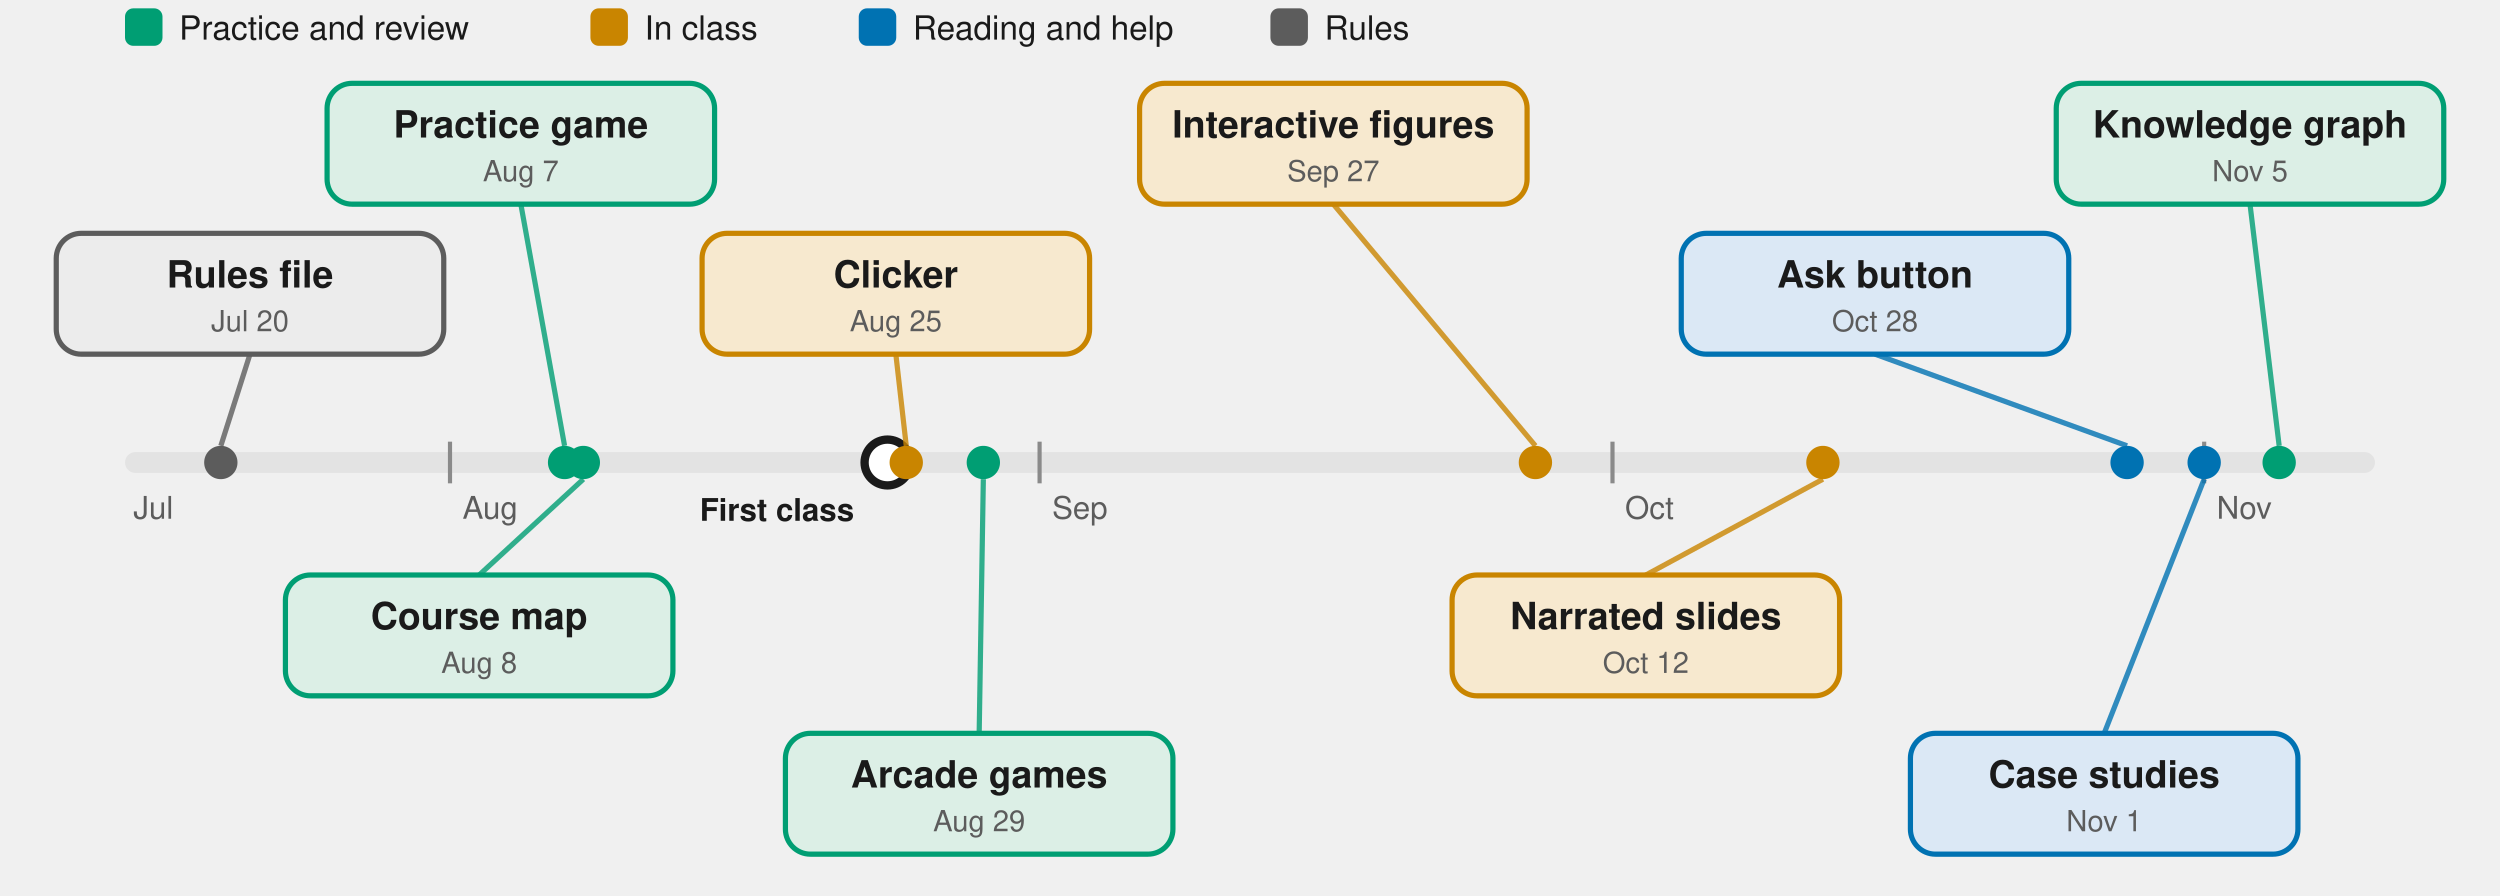
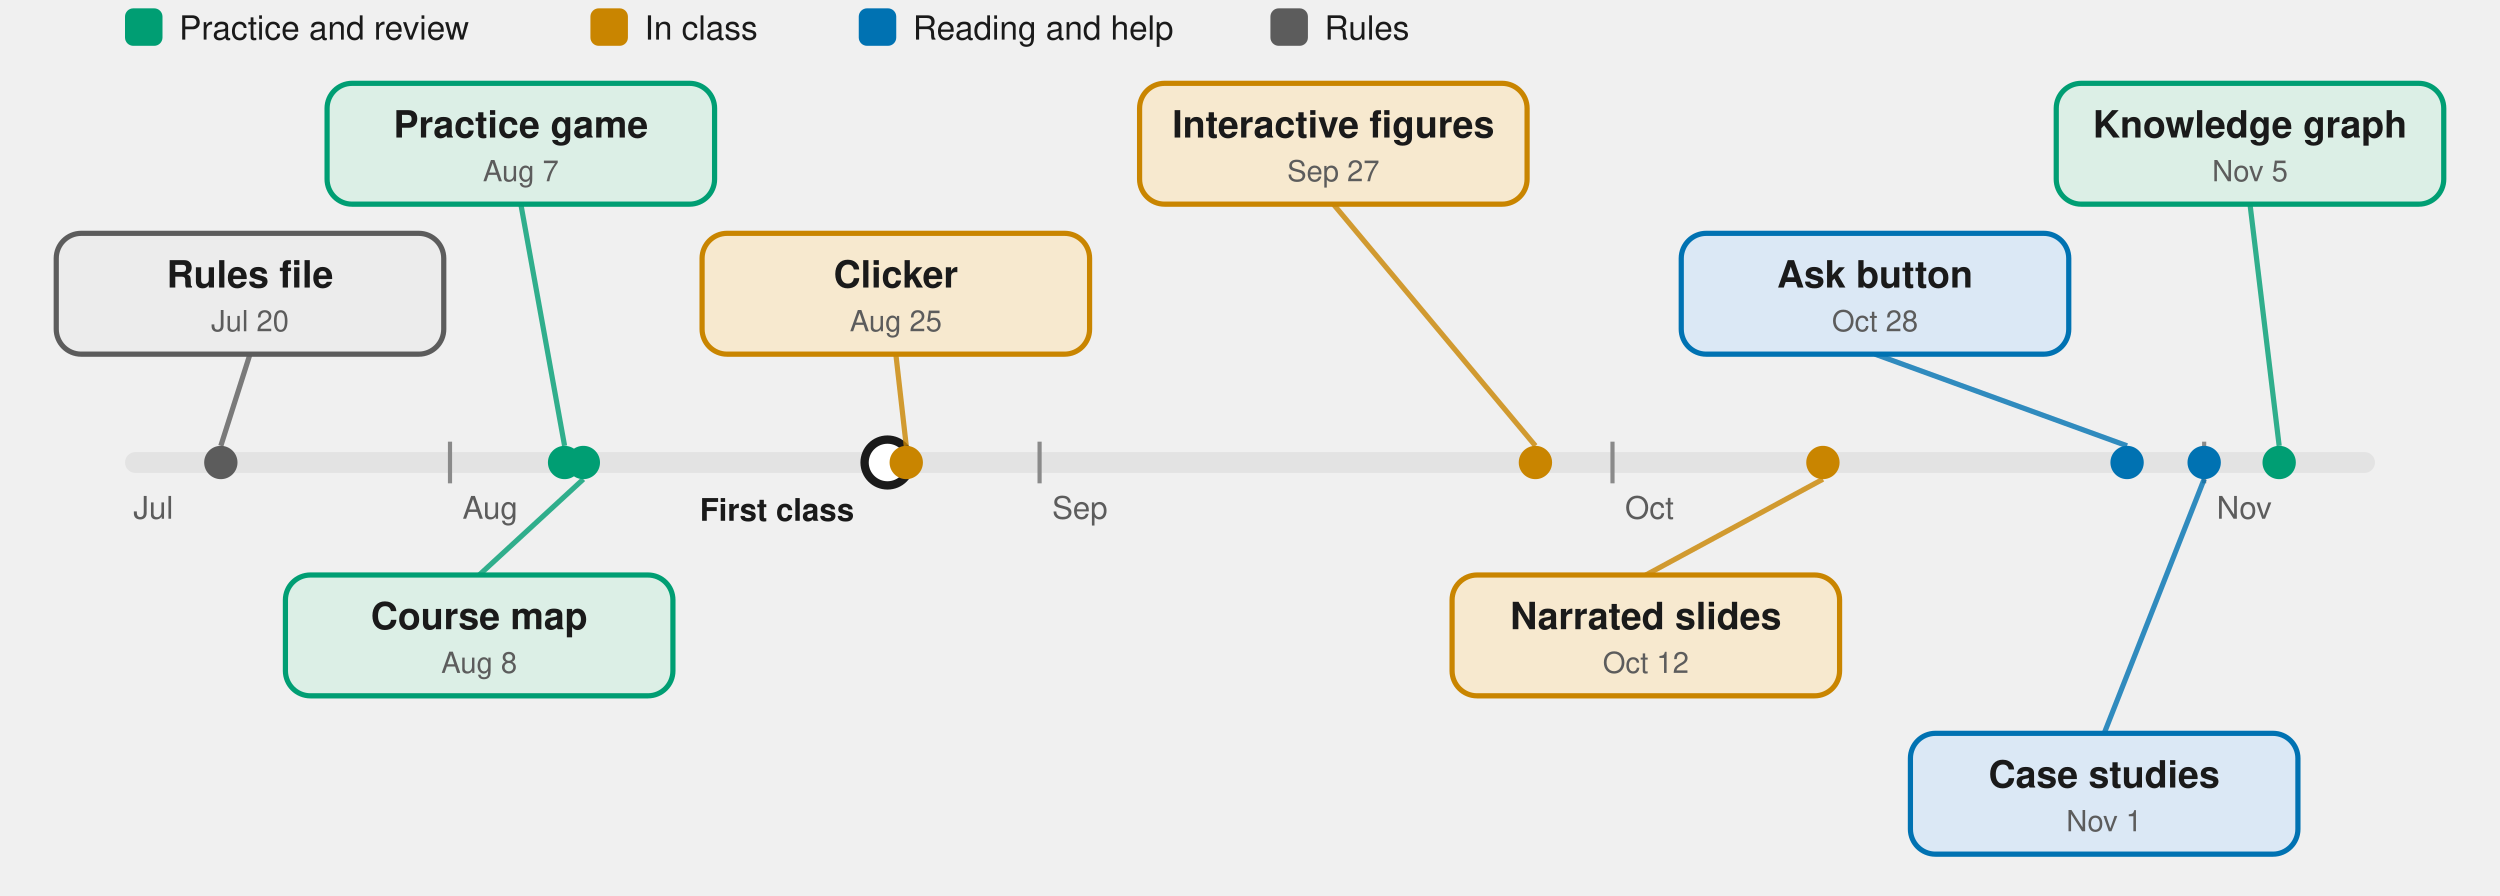
- <svg xmlns="http://www.w3.org/2000/svg" viewBox="0 0 1200 430" width="1200" height="430" font-family="-apple-system, BlinkMacSystemFont, 'Segoe UI', Helvetica, Arial, sans-serif" role="img" aria-label="Timeline from July to November 2026 of what was built around the lectures, coloured by kind: the rules file; practice and review tools (practice game, course map, arcade, knowledge graph); in-class tools (clicker, interactive figures, narrated slides); reading and help (Ask button, case studies). The first class was on August 24.">
+ <svg xmlns="http://www.w3.org/2000/svg" viewBox="0 0 1200 430" width="1200" height="430" font-family="-apple-system, BlinkMacSystemFont, 'Segoe UI', Helvetica, Arial, sans-serif" role="img" aria-label="Timeline from July to November 2026 of what was built around the lectures, coloured by kind: the rules file; practice and review tools (practice game, course map, knowledge graph); in-class tools (clicker, interactive figures, narrated slides); reading and help (Ask button, case studies). The first class was on August 24.">
  <rect x="60" y="4" width="18" height="18" rx="4" fill="#009e73" />
  <text x="86" y="19" font-size="16" fill="#1a1a1a">Practice and review</text>
  <rect x="283.4" y="4" width="18" height="18" rx="4" fill="#c98500" />
  <text x="309.4" y="19" font-size="16" fill="#1a1a1a">In class</text>
  <rect x="412.2" y="4" width="18" height="18" rx="4" fill="#0072b2" />
  <text x="438.2" y="19" font-size="16" fill="#1a1a1a">Reading and help</text>
  <rect x="609.8" y="4" width="18" height="18" rx="4" fill="#5c5c5c" />
  <text x="635.8" y="19" font-size="16" fill="#1a1a1a">Rules</text>
  <rect x="60" y="217" width="1080" height="10" rx="5" fill="#e3e3e3" />
  <line x1="216" y1="212" x2="216" y2="232" stroke="#8a8a8a" stroke-width="2" />
  <text x="222" y="249" font-size="15" fill="#5c5c5c">Aug</text>
  <line x1="499" y1="212" x2="499" y2="232" stroke="#8a8a8a" stroke-width="2" />
  <text x="505" y="249" font-size="15" fill="#5c5c5c">Sep</text>
  <line x1="774" y1="212" x2="774" y2="232" stroke="#8a8a8a" stroke-width="2" />
  <text x="780" y="249" font-size="15" fill="#5c5c5c">Oct</text>
  <line x1="1058" y1="212" x2="1058" y2="232" stroke="#8a8a8a" stroke-width="2" />
  <text x="1064" y="249" font-size="15" fill="#5c5c5c">Nov</text>
  <text x="64" y="249" font-size="15" fill="#5c5c5c">Jul</text>
  <circle cx="426" cy="222" r="11" fill="#fff" stroke="#1a1a1a" stroke-width="4" />
  <text x="410" y="250" text-anchor="end" font-size="15" font-weight="700" fill="#1a1a1a">First class</text>
  <line x1="106" y1="214" x2="120" y2="170" stroke="#5c5c5c" stroke-width="2.5" opacity="0.8" />
  <circle cx="106" cy="222" r="8" fill="#5c5c5c" />
  <rect x="27.0" y="112" width="186" height="58" rx="12" fill="#ececec" stroke="#5c5c5c" stroke-width="2.5" />
  <text x="120" y="138" text-anchor="middle" font-size="18" font-weight="700" fill="#1a1a1a">Rules file</text>
  <text x="120" y="159" text-anchor="middle" font-size="14" fill="#5c5c5c">Jul 20</text>
  <line x1="271" y1="214" x2="250" y2="98" stroke="#009e73" stroke-width="2.5" opacity="0.8" />
  <circle cx="271" cy="222" r="8" fill="#009e73" />
  <rect x="157.0" y="40" width="186" height="58" rx="12" fill="#dcefe6" stroke="#009e73" stroke-width="2.5" />
  <text x="250" y="66" text-anchor="middle" font-size="18" font-weight="700" fill="#1a1a1a">Practice game</text>
  <text x="250" y="87" text-anchor="middle" font-size="14" fill="#5c5c5c">Aug 7</text>
  <line x1="280" y1="230" x2="230" y2="276" stroke="#009e73" stroke-width="2.5" opacity="0.8" />
  <circle cx="280" cy="222" r="8" fill="#009e73" />
  <rect x="137.0" y="276" width="186" height="58" rx="12" fill="#dcefe6" stroke="#009e73" stroke-width="2.5" />
  <text x="230" y="302" text-anchor="middle" font-size="18" font-weight="700" fill="#1a1a1a">Course map</text>
  <text x="230" y="323" text-anchor="middle" font-size="14" fill="#5c5c5c">Aug 8</text>
  <line x1="435" y1="214" x2="430" y2="170" stroke="#c98500" stroke-width="2.5" opacity="0.8" />
  <circle cx="435" cy="222" r="8" fill="#c98500" />
  <rect x="337.0" y="112" width="186" height="58" rx="12" fill="#f7e9cf" stroke="#c98500" stroke-width="2.5" />
  <text x="430" y="138" text-anchor="middle" font-size="18" font-weight="700" fill="#1a1a1a">Clicker</text>
  <text x="430" y="159" text-anchor="middle" font-size="14" fill="#5c5c5c">Aug 25</text>
-   <line x1="472" y1="230" x2="470" y2="352" stroke="#009e73" stroke-width="2.5" opacity="0.8" />
-   <circle cx="472" cy="222" r="8" fill="#009e73" />
-   <rect x="377.0" y="352" width="186" height="58" rx="12" fill="#dcefe6" stroke="#009e73" stroke-width="2.5" />
-   <text x="470" y="378" text-anchor="middle" font-size="18" font-weight="700" fill="#1a1a1a">Arcade games</text>
-   <text x="470" y="399" text-anchor="middle" font-size="14" fill="#5c5c5c">Aug 29</text>
  <line x1="737" y1="214" x2="640" y2="98" stroke="#c98500" stroke-width="2.5" opacity="0.8" />
  <circle cx="737" cy="222" r="8" fill="#c98500" />
  <rect x="547.0" y="40" width="186" height="58" rx="12" fill="#f7e9cf" stroke="#c98500" stroke-width="2.5" />
  <text x="640" y="66" text-anchor="middle" font-size="18" font-weight="700" fill="#1a1a1a">Interactive figures</text>
  <text x="640" y="87" text-anchor="middle" font-size="14" fill="#5c5c5c">Sep 27</text>
  <line x1="875" y1="230" x2="790" y2="276" stroke="#c98500" stroke-width="2.5" opacity="0.8" />
  <circle cx="875" cy="222" r="8" fill="#c98500" />
  <rect x="697.0" y="276" width="186" height="58" rx="12" fill="#f7e9cf" stroke="#c98500" stroke-width="2.5" />
  <text x="790" y="302" text-anchor="middle" font-size="18" font-weight="700" fill="#1a1a1a">Narrated slides</text>
  <text x="790" y="323" text-anchor="middle" font-size="14" fill="#5c5c5c">Oct 12</text>
  <line x1="1021" y1="214" x2="900" y2="170" stroke="#0072b2" stroke-width="2.5" opacity="0.8" />
  <circle cx="1021" cy="222" r="8" fill="#0072b2" />
  <rect x="807.0" y="112" width="186" height="58" rx="12" fill="#dbe8f5" stroke="#0072b2" stroke-width="2.5" />
  <text x="900" y="138" text-anchor="middle" font-size="18" font-weight="700" fill="#1a1a1a">Ask button</text>
  <text x="900" y="159" text-anchor="middle" font-size="14" fill="#5c5c5c">Oct 28</text>
  <line x1="1058" y1="230" x2="1010" y2="352" stroke="#0072b2" stroke-width="2.5" opacity="0.8" />
  <circle cx="1058" cy="222" r="8" fill="#0072b2" />
  <rect x="917.0" y="352" width="186" height="58" rx="12" fill="#dbe8f5" stroke="#0072b2" stroke-width="2.5" />
  <text x="1010" y="378" text-anchor="middle" font-size="18" font-weight="700" fill="#1a1a1a">Case studies</text>
  <text x="1010" y="399" text-anchor="middle" font-size="14" fill="#5c5c5c">Nov 1</text>
  <line x1="1094" y1="214" x2="1080" y2="98" stroke="#009e73" stroke-width="2.5" opacity="0.8" />
  <circle cx="1094" cy="222" r="8" fill="#009e73" />
  <rect x="987.0" y="40" width="186" height="58" rx="12" fill="#dcefe6" stroke="#009e73" stroke-width="2.5" />
  <text x="1080" y="66" text-anchor="middle" font-size="18" font-weight="700" fill="#1a1a1a">Knowledge graph</text>
  <text x="1080" y="87" text-anchor="middle" font-size="14" fill="#5c5c5c">Nov 5</text>
</svg>
